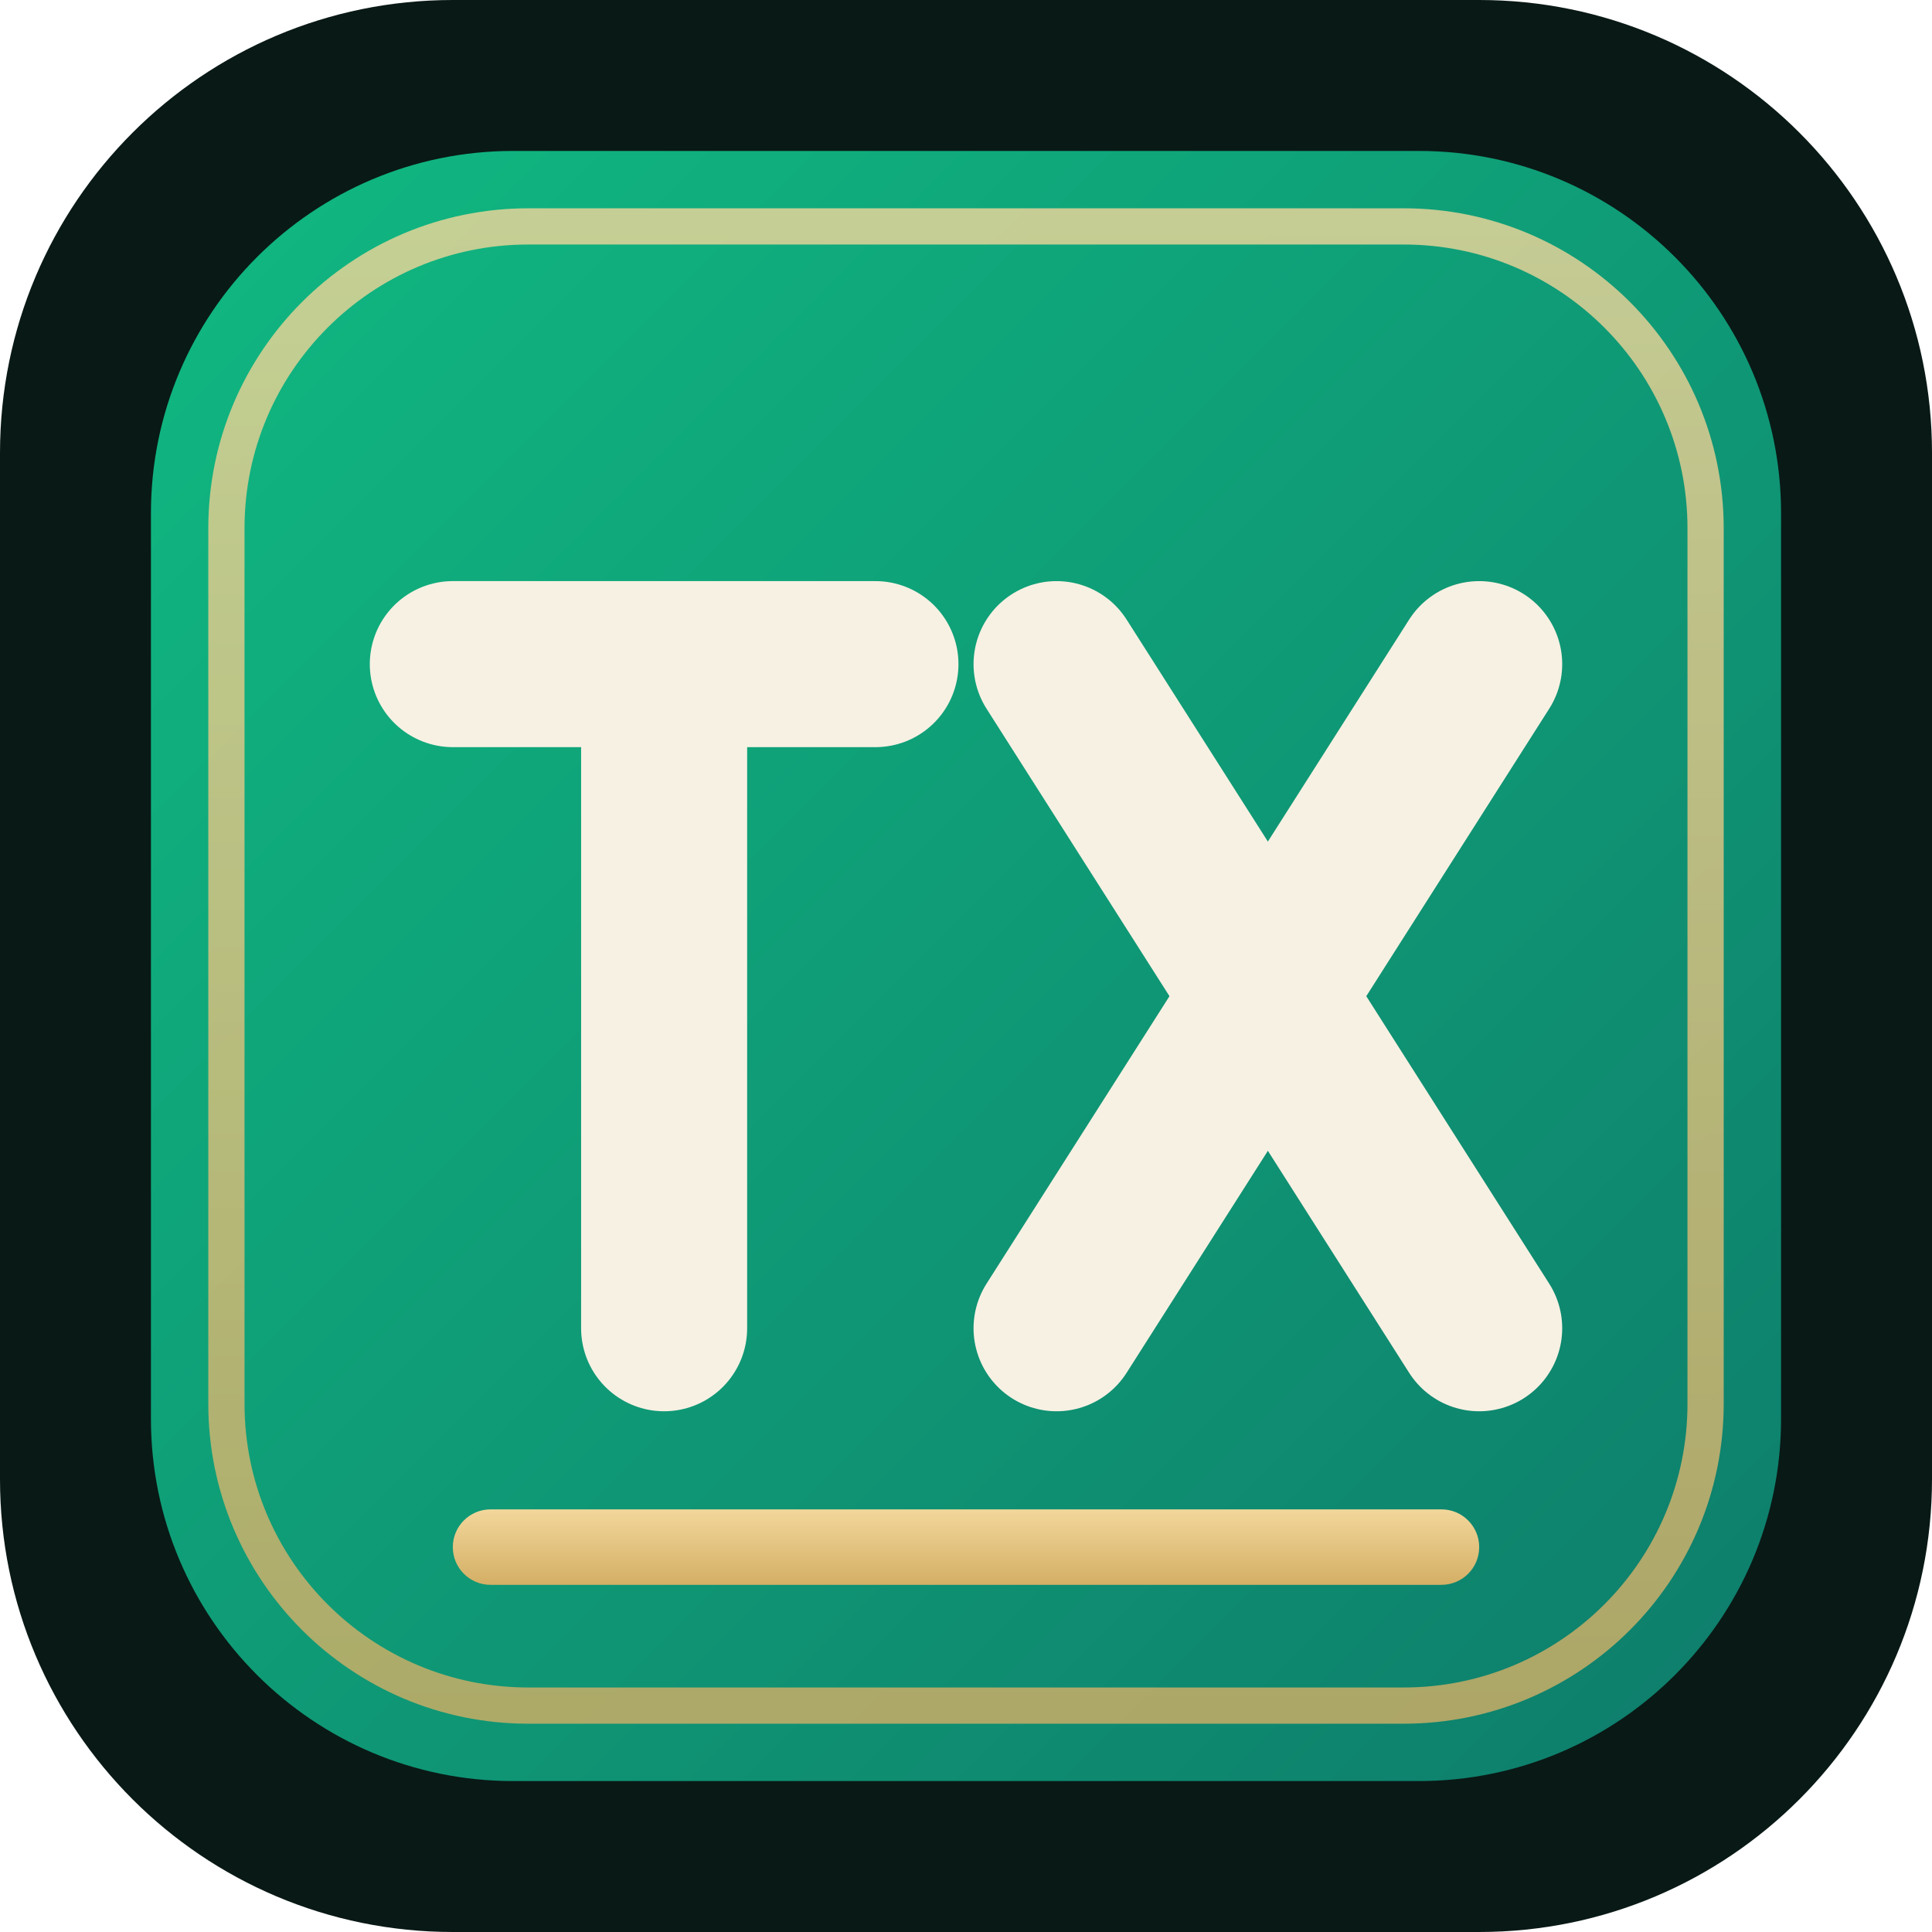
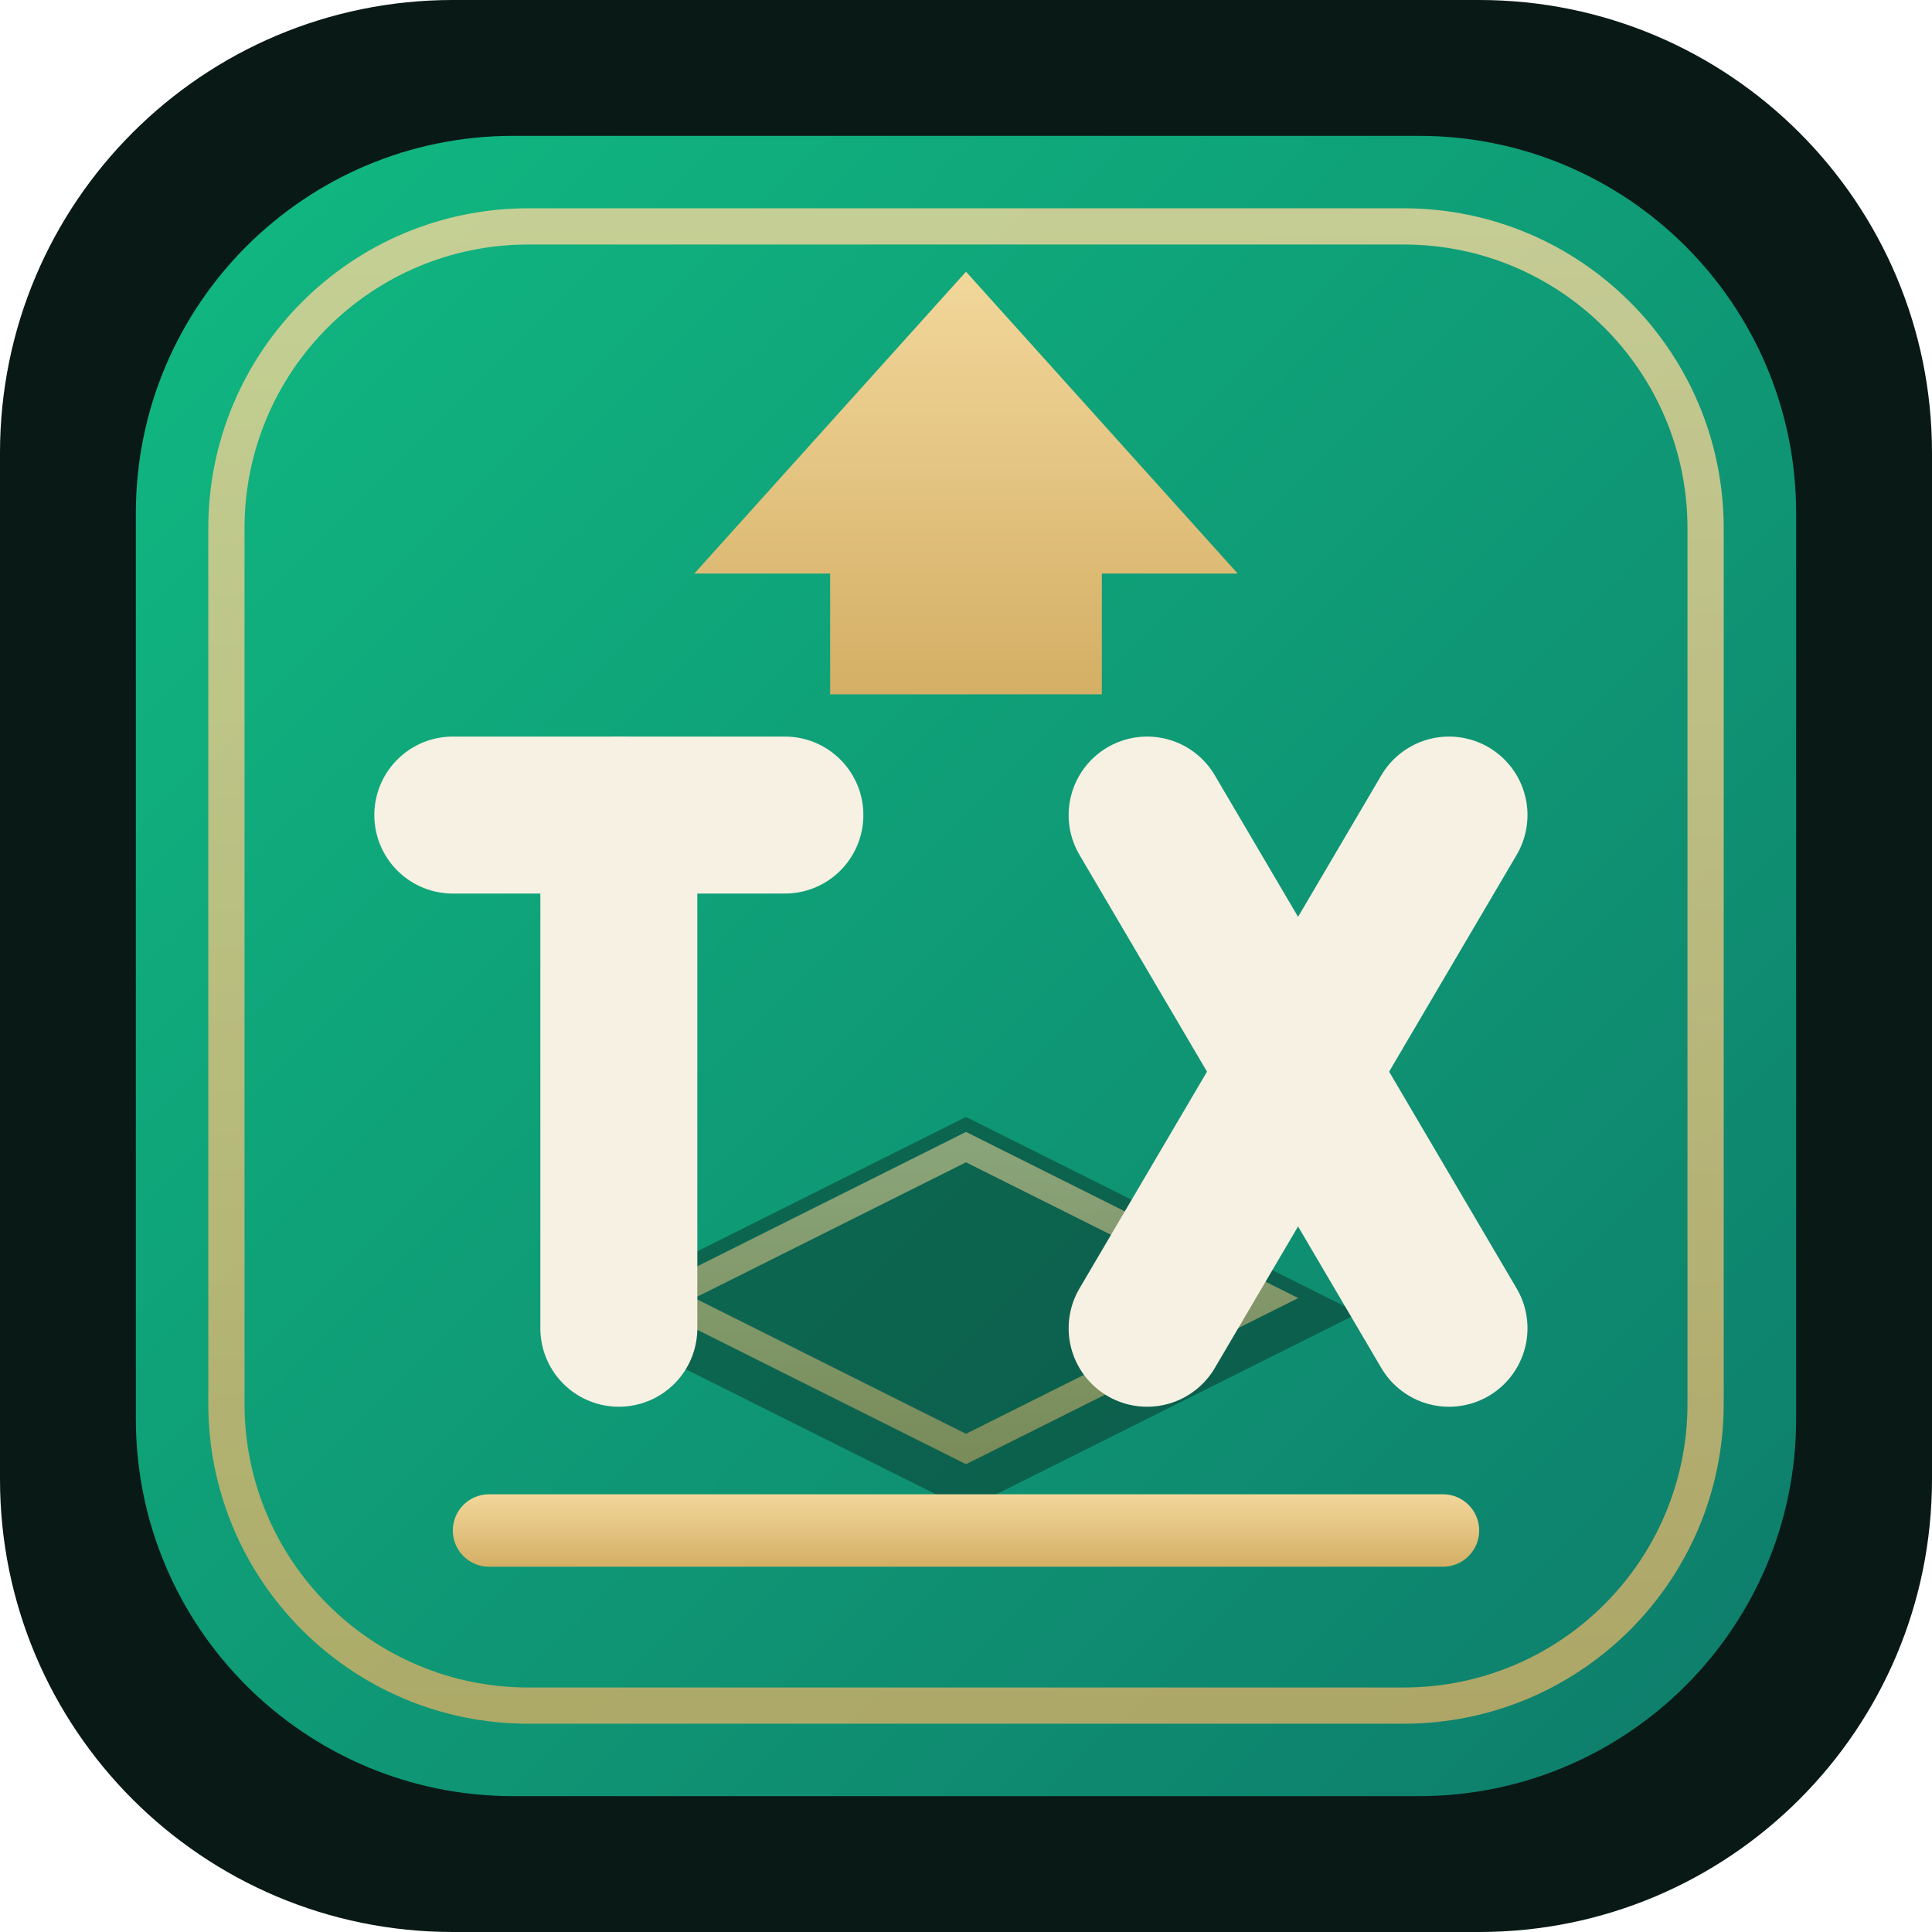
<svg xmlns="http://www.w3.org/2000/svg" viewBox="0 0 64 64" role="img" aria-label="TycoonX">
  <defs>
    <linearGradient id="fav-em" x1="0" y1="0" x2="1" y2="1">
      <stop offset="0" stop-color="#10B981" />
      <stop offset="1" stop-color="#0E7C6B" />
    </linearGradient>
    <linearGradient id="fav-gold" x1="0" y1="0" x2="0" y2="1">
      <stop offset="0" stop-color="#F2D79B" />
      <stop offset="1" stop-color="#D4AF65" />
    </linearGradient>
  </defs>
  <rect width="64" height="64" rx="15" fill="#091916" />
-   <rect x="5" y="5" width="54" height="54" rx="12" fill="url(#fav-em)" />
+   <rect x="4.5" y="4.5" width="55" height="55" rx="12.5" fill="url(#fav-em)" />
  <rect x="7.5" y="7.5" width="49" height="49" rx="10" fill="none" stroke="url(#fav-gold)" stroke-width="1.2" opacity="0.8" />
-   <g stroke="#F7F1E3" stroke-width="5.5" stroke-linecap="round" fill="none">
-     <path d="M15 22 H29" />
-     <path d="M22 22 V44" />
-     <path d="M35 22 L49 44" />
-     <path d="M49 22 L35 44" />
+   <polygon points="32,50 45,43.5 32,37 19,43.5" fill="#06201a" opacity="0.42" />
+   <polygon points="32,48 42,43 32,38 22,43" fill="none" stroke="url(#fav-gold)" stroke-width="0.9" opacity="0.55" />
+   <path d="M32 9 L41 19 H36.5 V23 H27.5 V19 H23 Z" fill="url(#fav-gold)" />
+   <g stroke="#F7F1E3" stroke-width="5.2" stroke-linecap="round" fill="none">
+     <path d="M15 27 H26" />
+     <path d="M20.5 27 V44" />
+     <path d="M38 27 L48 44" />
+     <path d="M48 27 L38 44" />
  </g>
-   <rect x="15" y="50" width="34" height="2.5" rx="1.25" fill="url(#fav-gold)" />
+   <rect x="15" y="49.5" width="34" height="2.4" rx="1.2" fill="url(#fav-gold)" />
</svg>
